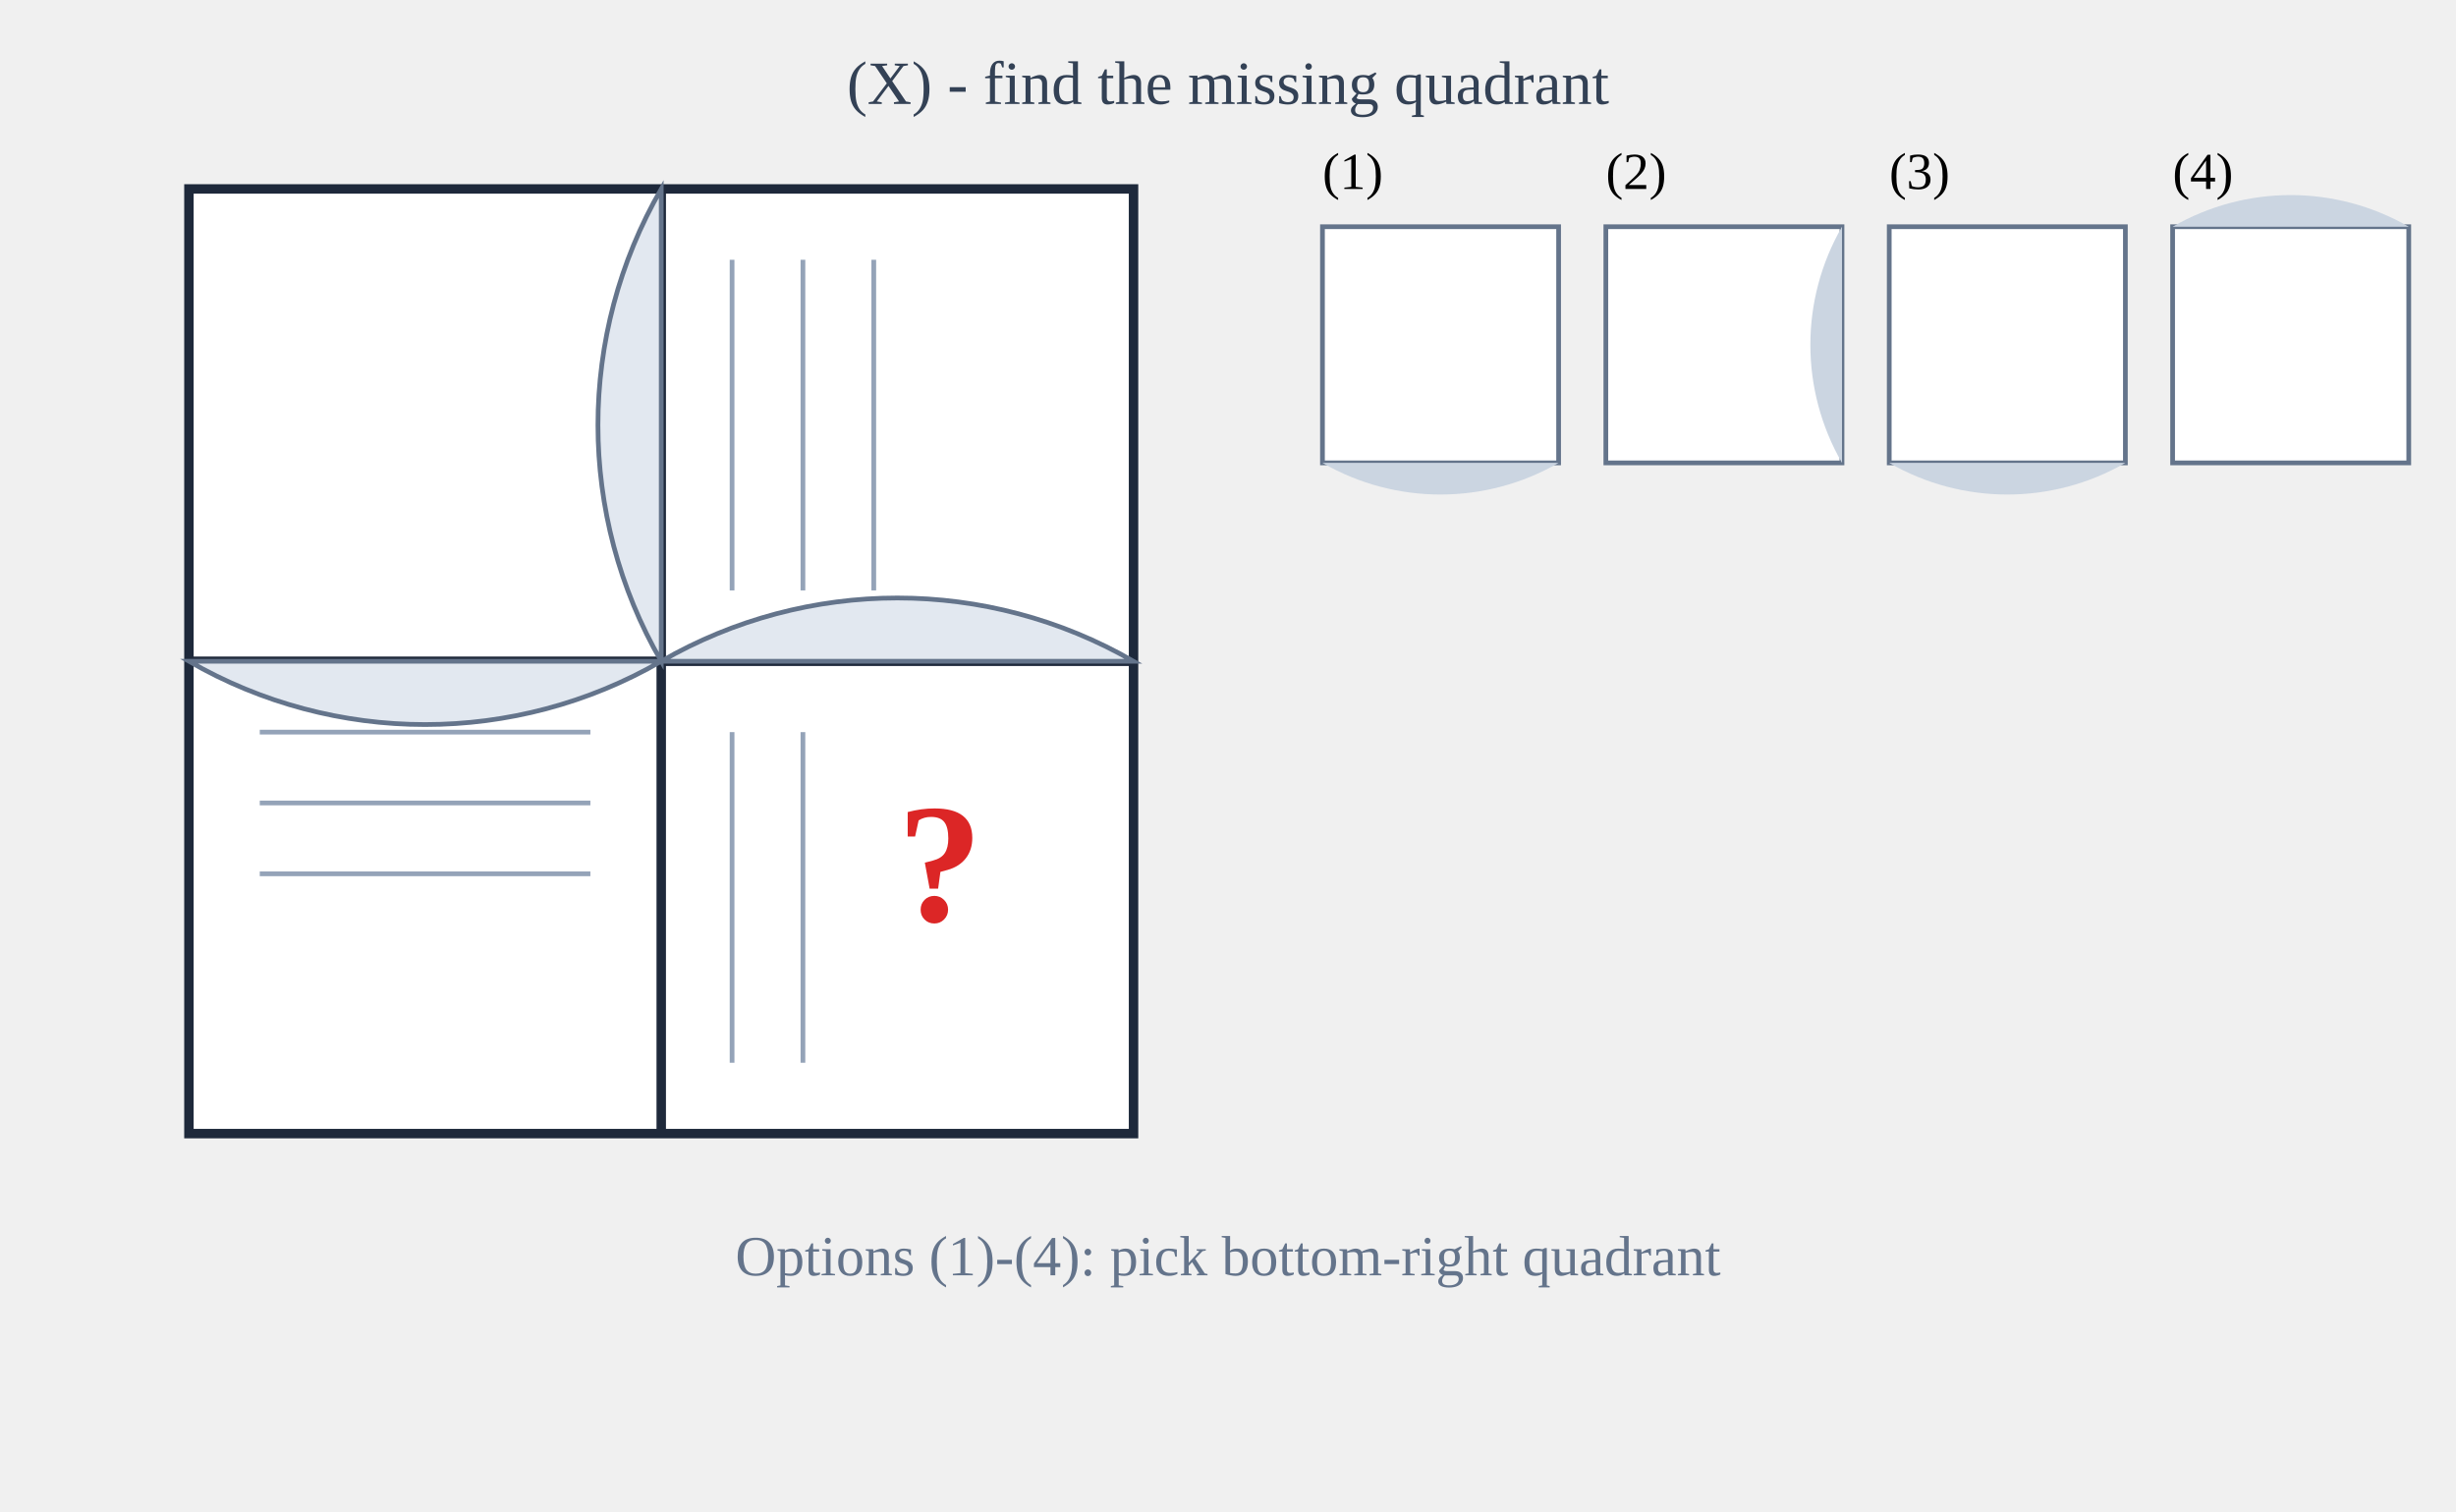
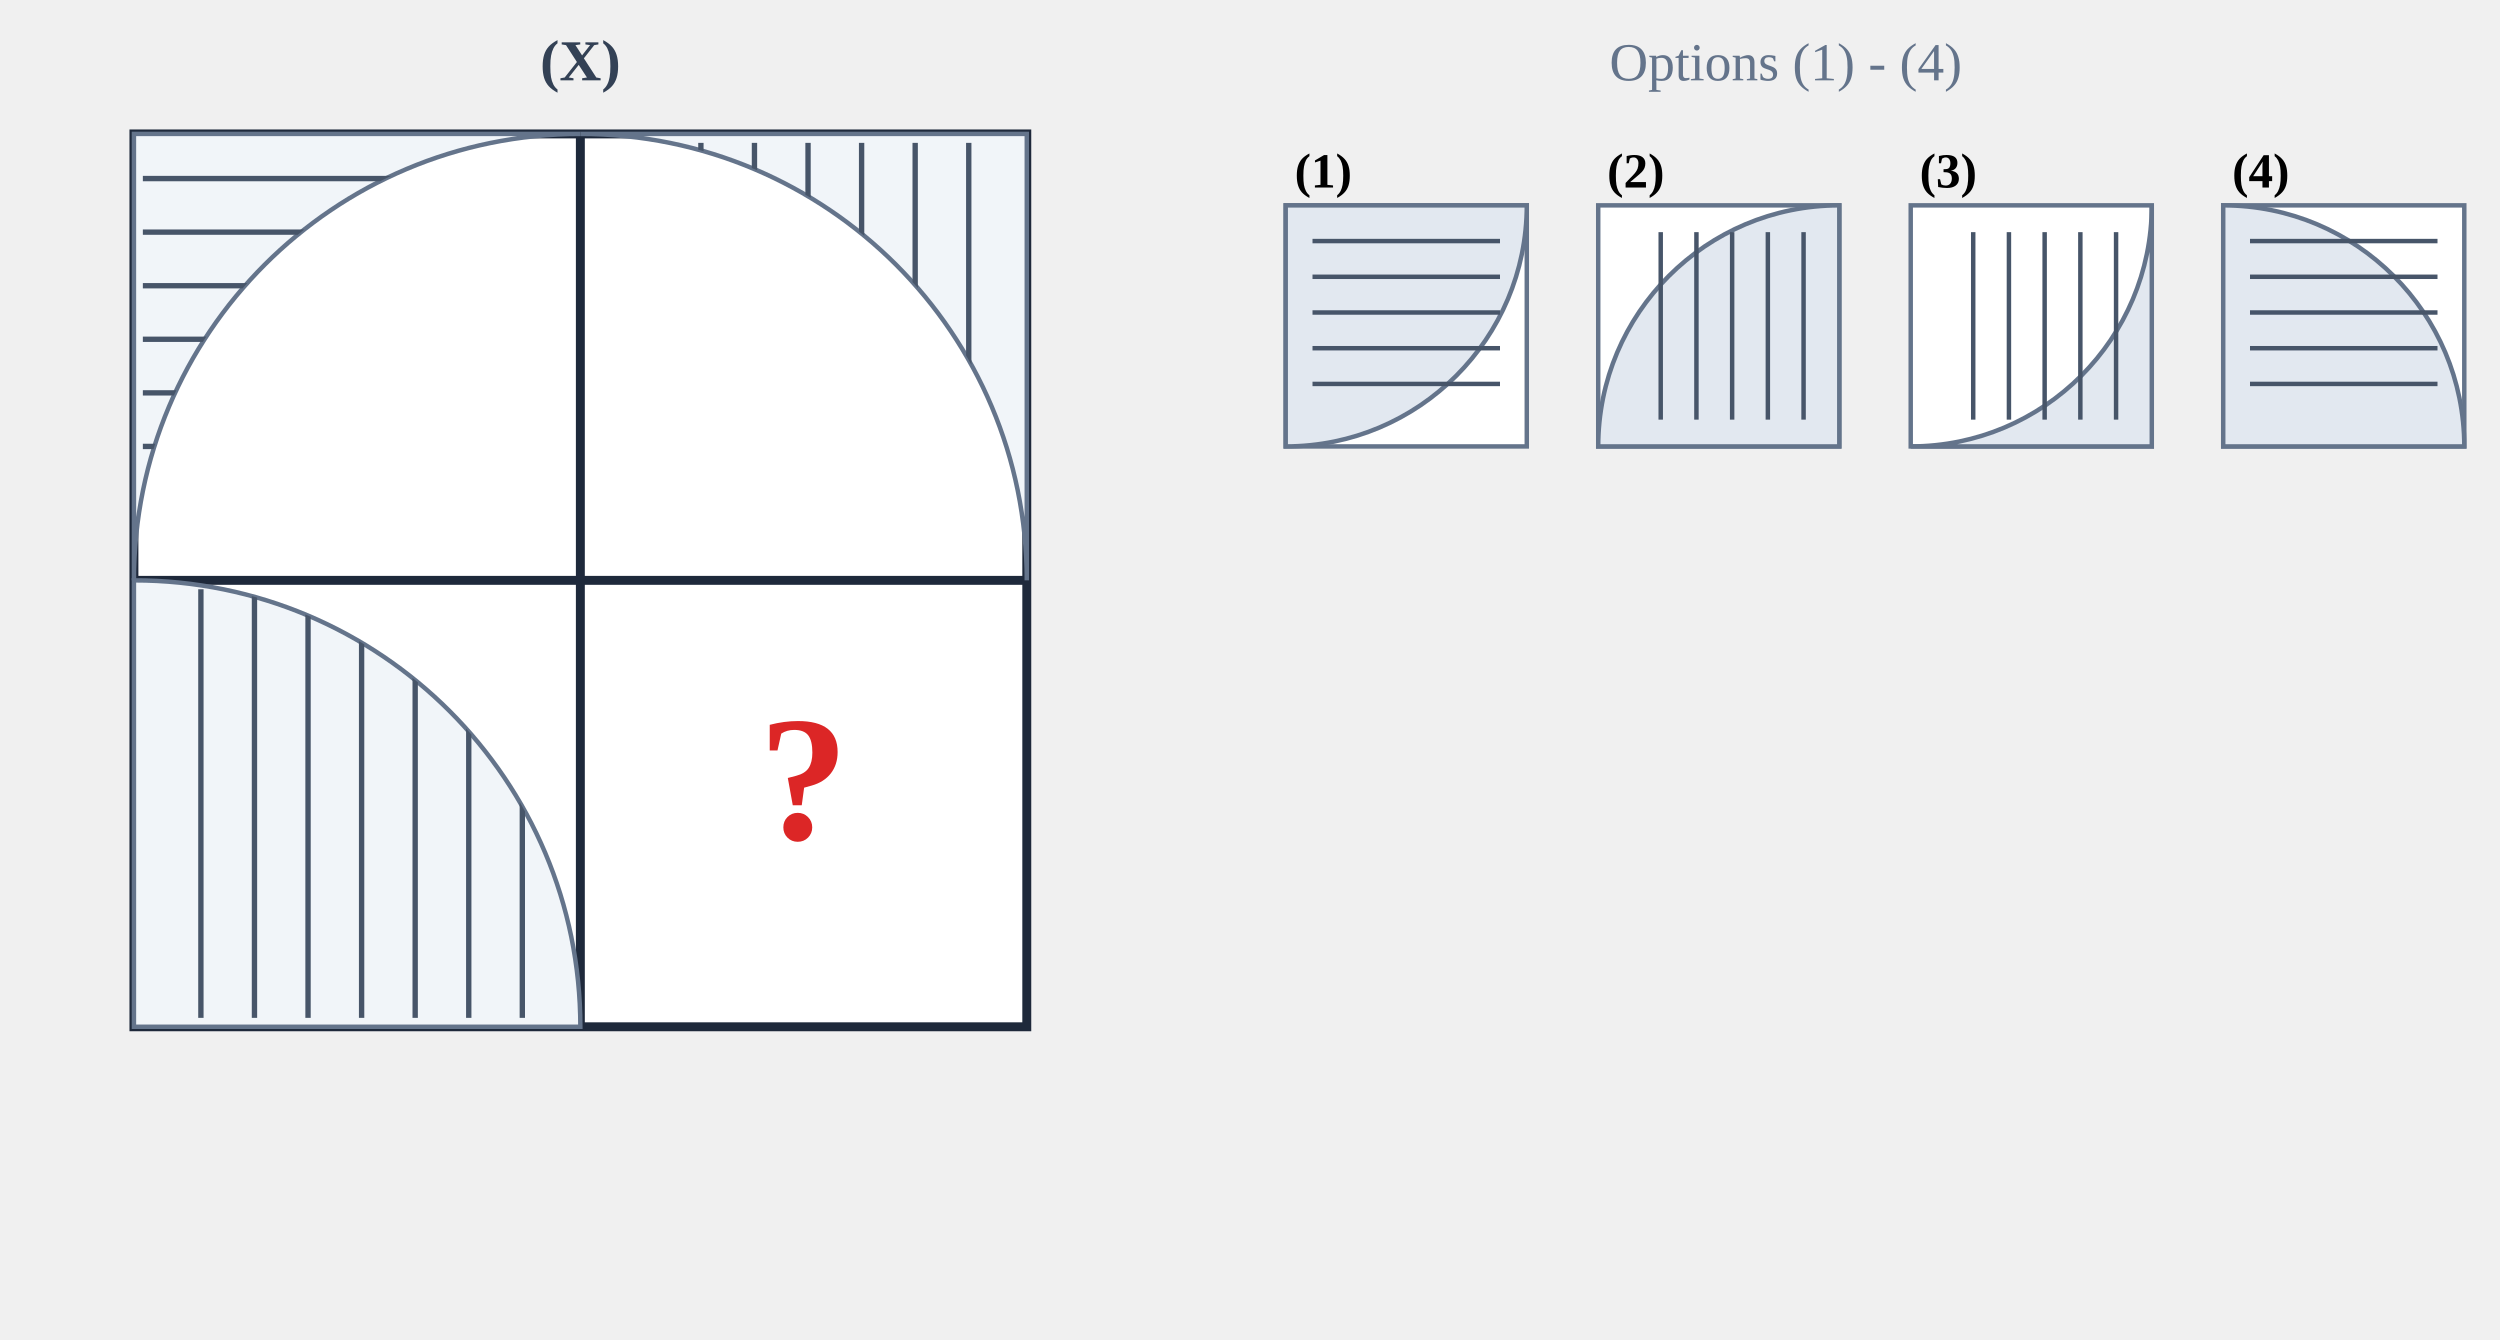
- <svg xmlns="http://www.w3.org/2000/svg" viewBox="0 0 520 320" width="520" height="320">
-   <text x="260" y="22" text-anchor="middle" font-size="13" fill="#334155">(X) - find the missing quadrant</text>
-   <rect x="40" y="40" width="200" height="200" fill="#fff" stroke="#1e293b" stroke-width="2" />
-   <line x1="140" y1="40" x2="140" y2="240" stroke="#1e293b" stroke-width="2" />
-   <line x1="40" y1="140" x2="240" y2="140" stroke="#1e293b" stroke-width="2" />
-   <path d="M 140 140 A 100 100 0 0 1 40 140 Z" fill="#e2e8f0" stroke="#64748b" />
-   <line x1="55" y1="155" x2="125" y2="155" stroke="#94a3b8" stroke-width="1" />
-   <line x1="55" y1="170" x2="125" y2="170" stroke="#94a3b8" stroke-width="1" />
-   <line x1="55" y1="185" x2="125" y2="185" stroke="#94a3b8" stroke-width="1" />
-   <path d="M 140 140 A 100 100 0 0 1 140 40 Z" fill="#e2e8f0" stroke="#64748b" />
-   <line x1="155" y1="55" x2="155" y2="125" stroke="#94a3b8" stroke-width="1" />
-   <line x1="170" y1="55" x2="170" y2="125" stroke="#94a3b8" stroke-width="1" />
-   <line x1="185" y1="55" x2="185" y2="125" stroke="#94a3b8" stroke-width="1" />
-   <path d="M 140 140 A 100 100 0 0 1 240 140 Z" fill="#e2e8f0" stroke="#64748b" />
-   <line x1="155" y1="155" x2="155" y2="225" stroke="#94a3b8" stroke-width="1" />
-   <line x1="170" y1="155" x2="170" y2="225" stroke="#94a3b8" stroke-width="1" />
-   <text x="190" y="195" font-size="36" font-weight="bold" fill="#dc2626">?</text>
-   <text x="260" y="270" text-anchor="middle" font-size="12" fill="#64748b">Options (1)-(4): pick bottom-right quadrant</text>
-   <g transform="translate(280,40)">
-     <text x="0" y="0" font-size="11">(1)</text>
-     <rect x="0" y="8" width="50" height="50" fill="#fff" stroke="#64748b" />
-     <path d="M 50 58 A 50 50 0 0 1 0 58 Z" fill="#cbd5e1" />
-     <text x="60" y="0" font-size="11">(2)</text>
-     <rect x="60" y="8" width="50" height="50" fill="#fff" stroke="#64748b" />
-     <path d="M 110 58 A 50 50 0 0 1 110 8 Z" fill="#cbd5e1" />
-     <text x="120" y="0" font-size="11">(3)</text>
-     <rect x="120" y="8" width="50" height="50" fill="#fff" stroke="#64748b" />
-     <path d="M 170 58 A 50 50 0 0 1 120 58 Z" fill="#cbd5e1" />
-     <text x="180" y="0" font-size="11">(4)</text>
-     <rect x="180" y="8" width="50" height="50" fill="#fff" stroke="#64748b" />
-     <path d="M 180 8 A 50 50 0 0 1 230 8 Z" fill="#cbd5e1" />
+ <svg xmlns="http://www.w3.org/2000/svg" viewBox="0 0 560 300" width="560" height="300">
+   <defs>
+     <clipPath id="q3-tl">
+       <path d="M 30 30 L 130 30 A 100 100 0 0 0 30 130 Z" />
+     </clipPath>
+     <clipPath id="q3-tr">
+       <path d="M 130 30 L 230 30 L 230 130 A 100 100 0 0 0 130 30 Z" />
+     </clipPath>
+     <clipPath id="q3-bl">
+       <path d="M 30 130 L 30 230 L 130 230 A 100 100 0 0 0 30 130 Z" />
+     </clipPath>
+   </defs>
+   <text x="130" y="18" text-anchor="middle" font-size="13" font-weight="600" fill="#334155">(X)</text>
+   <rect x="30" y="30" width="200" height="200" fill="#fff" stroke="#1e293b" stroke-width="2" />
+   <line x1="130" y1="30" x2="130" y2="230" stroke="#1e293b" stroke-width="2" />
+   <line x1="30" y1="130" x2="230" y2="130" stroke="#1e293b" stroke-width="2" />
+   <path d="M 30 30 L 130 30 A 100 100 0 0 0 30 130 Z" fill="#f1f5f9" stroke="#64748b" stroke-width="1" />
+   <g clip-path="url(#q3-tl)">
+     <line x1="32" y1="40" x2="128" y2="40" stroke="#475569" stroke-width="1.2" />
+     <line x1="32" y1="52" x2="128" y2="52" stroke="#475569" stroke-width="1.2" />
+     <line x1="32" y1="64" x2="128" y2="64" stroke="#475569" stroke-width="1.2" />
+     <line x1="32" y1="76" x2="128" y2="76" stroke="#475569" stroke-width="1.2" />
+     <line x1="32" y1="88" x2="128" y2="88" stroke="#475569" stroke-width="1.2" />
+     <line x1="32" y1="100" x2="128" y2="100" stroke="#475569" stroke-width="1.2" />
+     <line x1="32" y1="112" x2="128" y2="112" stroke="#475569" stroke-width="1.2" />
+   </g>
+   <path d="M 130 30 L 230 30 L 230 130 A 100 100 0 0 0 130 30 Z" fill="#f1f5f9" stroke="#64748b" stroke-width="1" />
+   <g clip-path="url(#q3-tr)">
+     <line x1="145" y1="32" x2="145" y2="128" stroke="#475569" stroke-width="1.2" />
+     <line x1="157" y1="32" x2="157" y2="128" stroke="#475569" stroke-width="1.2" />
+     <line x1="169" y1="32" x2="169" y2="128" stroke="#475569" stroke-width="1.2" />
+     <line x1="181" y1="32" x2="181" y2="128" stroke="#475569" stroke-width="1.2" />
+     <line x1="193" y1="32" x2="193" y2="128" stroke="#475569" stroke-width="1.2" />
+     <line x1="205" y1="32" x2="205" y2="128" stroke="#475569" stroke-width="1.2" />
+     <line x1="217" y1="32" x2="217" y2="128" stroke="#475569" stroke-width="1.2" />
+   </g>
+   <path d="M 30 130 L 30 230 L 130 230 A 100 100 0 0 0 30 130 Z" fill="#f1f5f9" stroke="#64748b" stroke-width="1" />
+   <g clip-path="url(#q3-bl)">
+     <line x1="45" y1="132" x2="45" y2="228" stroke="#475569" stroke-width="1.2" />
+     <line x1="57" y1="132" x2="57" y2="228" stroke="#475569" stroke-width="1.2" />
+     <line x1="69" y1="132" x2="69" y2="228" stroke="#475569" stroke-width="1.2" />
+     <line x1="81" y1="132" x2="81" y2="228" stroke="#475569" stroke-width="1.2" />
+     <line x1="93" y1="132" x2="93" y2="228" stroke="#475569" stroke-width="1.2" />
+     <line x1="105" y1="132" x2="105" y2="228" stroke="#475569" stroke-width="1.2" />
+     <line x1="117" y1="132" x2="117" y2="228" stroke="#475569" stroke-width="1.2" />
+   </g>
+   <text x="180" y="188" text-anchor="middle" font-size="40" font-weight="bold" fill="#dc2626">?</text>
+   <text x="400" y="18" text-anchor="middle" font-size="12" fill="#64748b">Options (1) - (4)</text>
+   <g transform="translate(288, 32)">
+     <text x="2" y="10" font-size="11" font-weight="600">(1)</text>
+     <rect x="0" y="14" width="54" height="54" fill="#fff" stroke="#64748b" />
+     <path d="M 0 14 L 54 14 A 54 54 0 0 1 0 68 Z" fill="#e2e8f0" stroke="#64748b" />
+     <line x1="6" y1="22" x2="48" y2="22" stroke="#475569" stroke-width="1" />
+     <line x1="6" y1="30" x2="48" y2="30" stroke="#475569" stroke-width="1" />
+     <line x1="6" y1="38" x2="48" y2="38" stroke="#475569" stroke-width="1" />
+     <line x1="6" y1="46" x2="48" y2="46" stroke="#475569" stroke-width="1" />
+     <line x1="6" y1="54" x2="48" y2="54" stroke="#475569" stroke-width="1" />
+   </g>
+   <g transform="translate(358, 32)">
+     <text x="2" y="10" font-size="11" font-weight="600">(2)</text>
+     <rect x="0" y="14" width="54" height="54" fill="#fff" stroke="#64748b" />
+     <path d="M 54 14 L 54 68 L 0 68 A 54 54 0 0 1 54 14 Z" fill="#e2e8f0" stroke="#64748b" />
+     <line x1="14" y1="20" x2="14" y2="62" stroke="#475569" stroke-width="1" />
+     <line x1="22" y1="20" x2="22" y2="62" stroke="#475569" stroke-width="1" />
+     <line x1="30" y1="20" x2="30" y2="62" stroke="#475569" stroke-width="1" />
+     <line x1="38" y1="20" x2="38" y2="62" stroke="#475569" stroke-width="1" />
+     <line x1="46" y1="20" x2="46" y2="62" stroke="#475569" stroke-width="1" />
+   </g>
+   <g transform="translate(428, 32)">
+     <text x="2" y="10" font-size="11" font-weight="600">(3)</text>
+     <rect x="0" y="14" width="54" height="54" fill="#fff" stroke="#64748b" />
+     <path d="M 0 68 L 54 68 L 54 14 A 54 54 0 0 1 0 68 Z" fill="#e2e8f0" stroke="#64748b" />
+     <line x1="14" y1="20" x2="14" y2="62" stroke="#475569" stroke-width="1" />
+     <line x1="22" y1="20" x2="22" y2="62" stroke="#475569" stroke-width="1" />
+     <line x1="30" y1="20" x2="30" y2="62" stroke="#475569" stroke-width="1" />
+     <line x1="38" y1="20" x2="38" y2="62" stroke="#475569" stroke-width="1" />
+     <line x1="46" y1="20" x2="46" y2="62" stroke="#475569" stroke-width="1" />
+   </g>
+   <g transform="translate(498, 32)">
+     <text x="2" y="10" font-size="11" font-weight="600">(4)</text>
+     <rect x="0" y="14" width="54" height="54" fill="#fff" stroke="#64748b" />
+     <path d="M 54 68 L 0 68 L 0 14 A 54 54 0 0 1 54 68 Z" fill="#e2e8f0" stroke="#64748b" />
+     <line x1="6" y1="22" x2="48" y2="22" stroke="#475569" stroke-width="1" />
+     <line x1="6" y1="30" x2="48" y2="30" stroke="#475569" stroke-width="1" />
+     <line x1="6" y1="38" x2="48" y2="38" stroke="#475569" stroke-width="1" />
+     <line x1="6" y1="46" x2="48" y2="46" stroke="#475569" stroke-width="1" />
+     <line x1="6" y1="54" x2="48" y2="54" stroke="#475569" stroke-width="1" />
  </g>
</svg>
